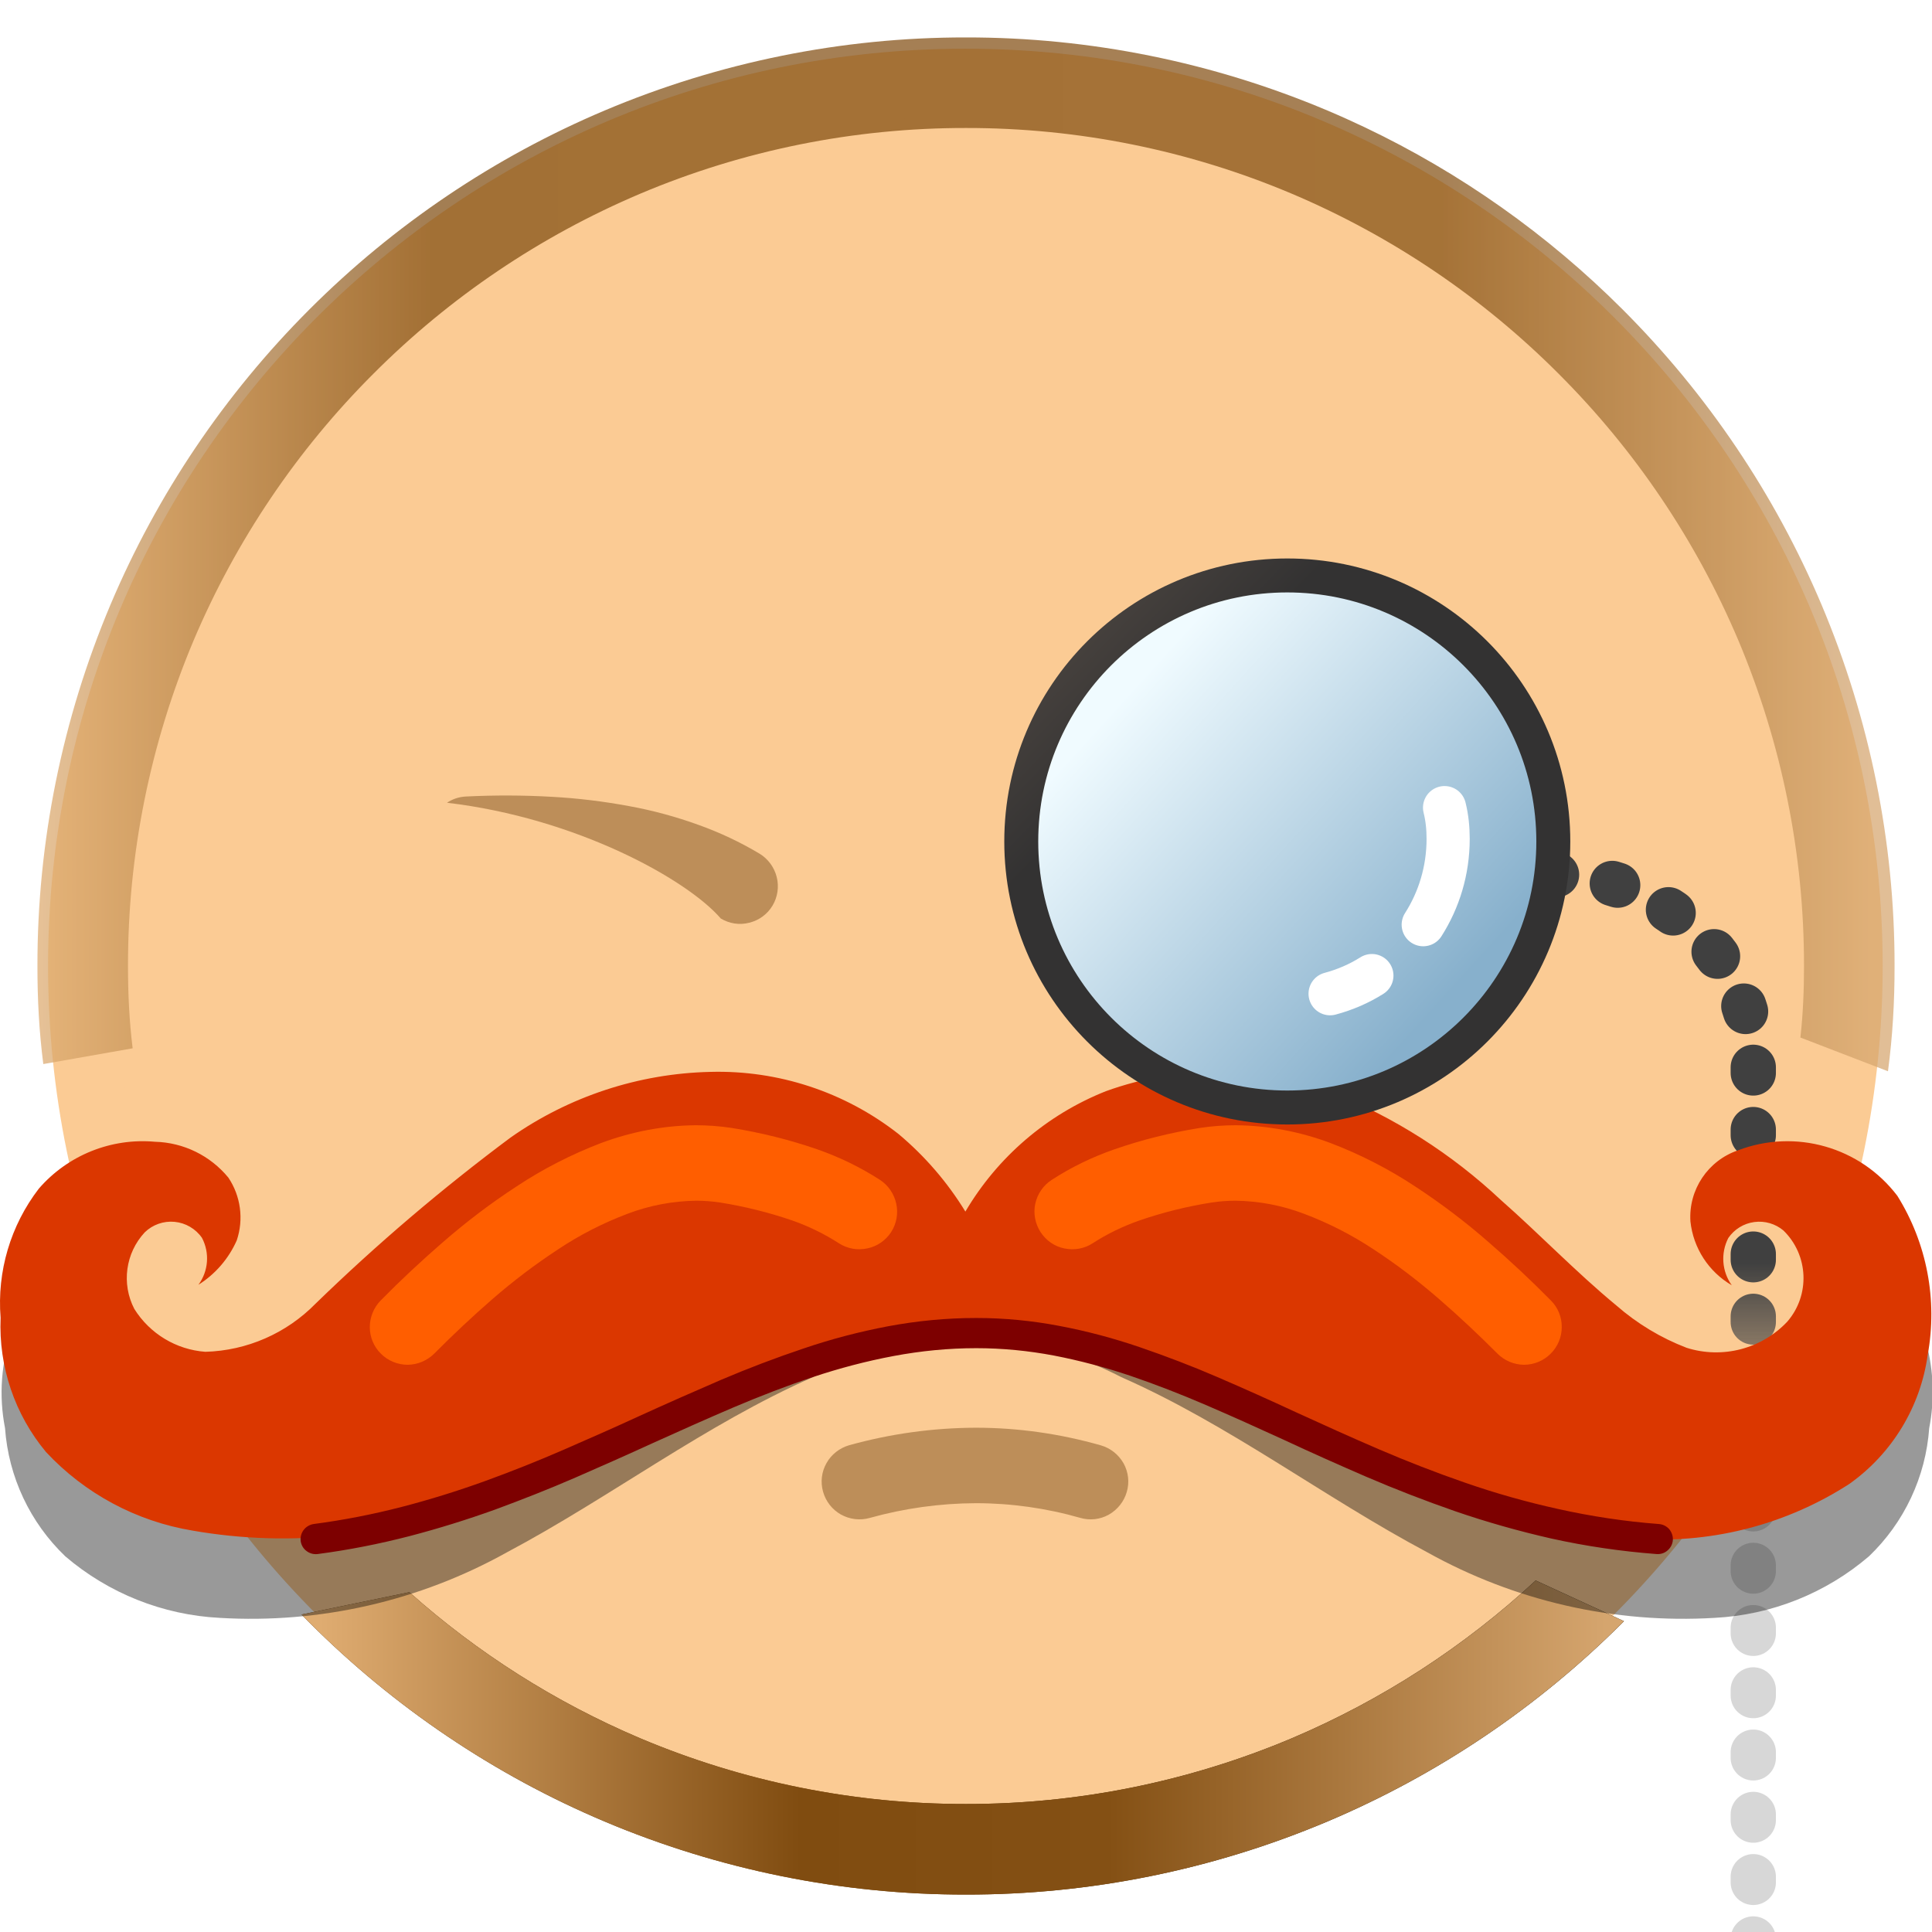
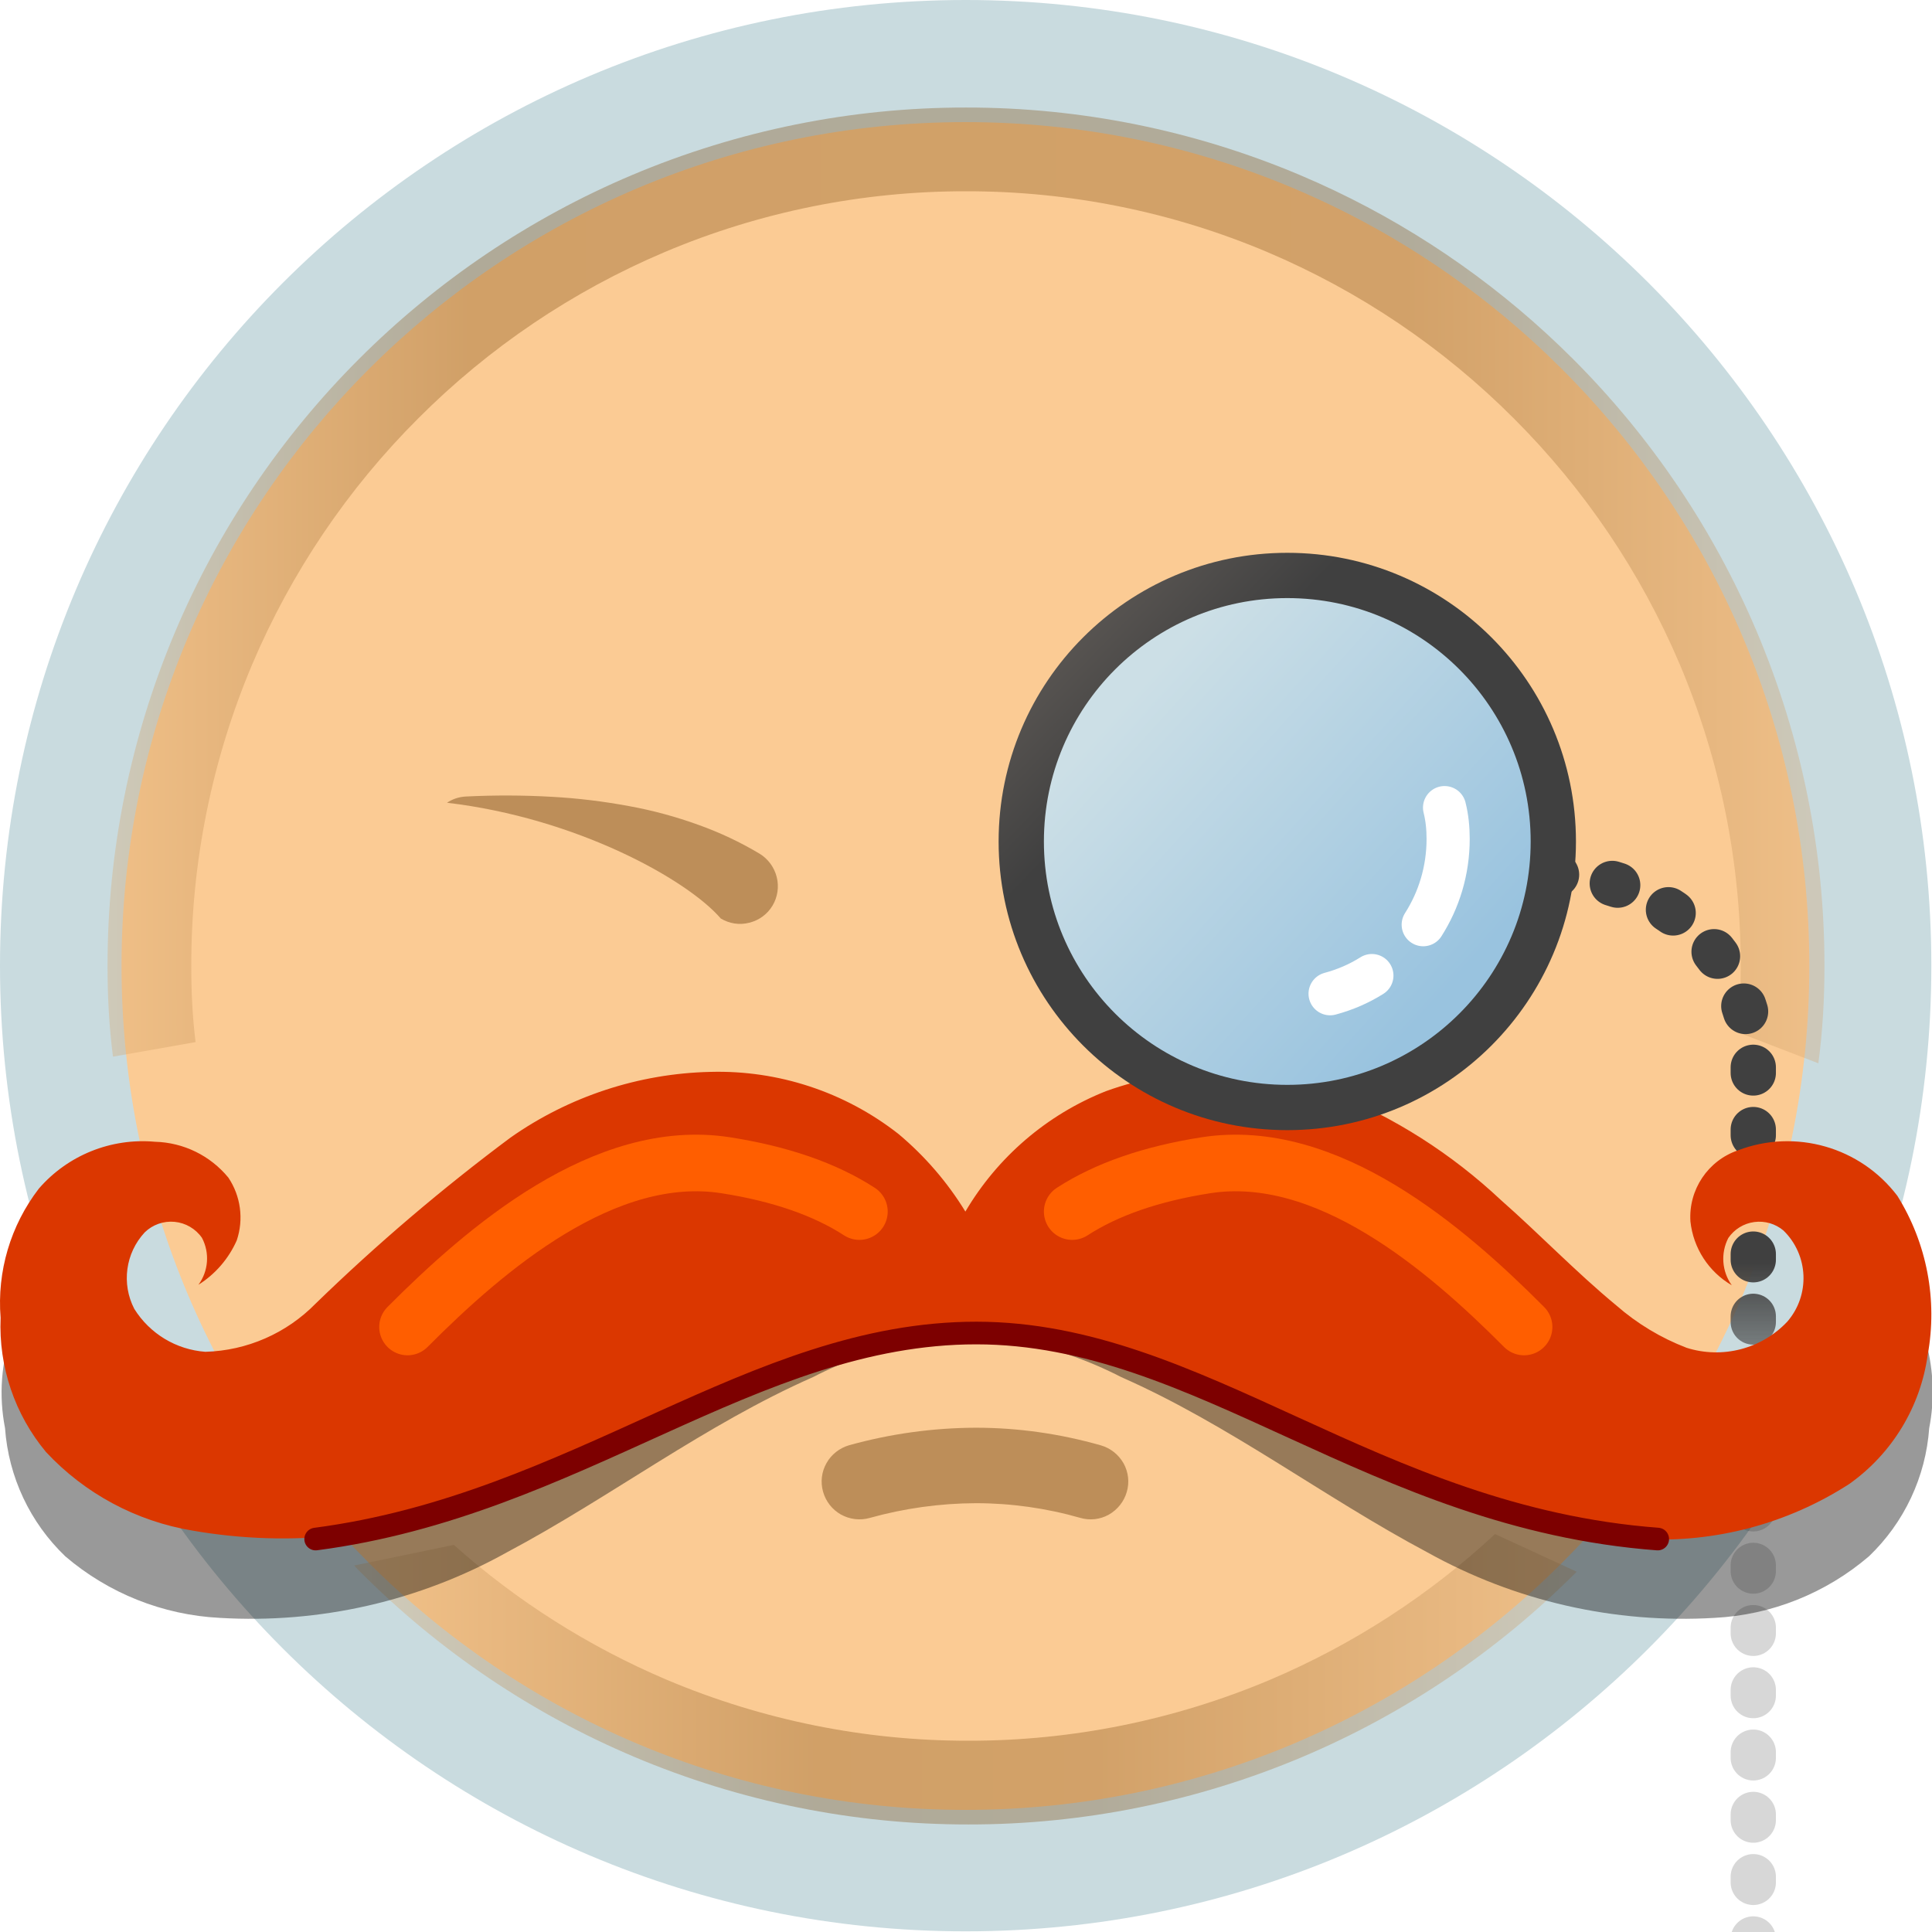
<svg xmlns="http://www.w3.org/2000/svg" style="isolation:isolate" viewBox="0 0 128 128" width="128pt" height="128pt">
  <defs>
-     <clipPath id="_clipPath_WN0OSZtsnP5TG8ZsBMysvvCdN7FNNRvJ">
+     <clipPath id="_clipPath_AbQ1rGN1ApiLgWWFjU77addI1BlDmgZ9">
      <rect width="128" height="128" />
    </clipPath>
  </defs>
-   <g clip-path="url(#_clipPath_WN0OSZtsnP5TG8ZsBMysvvCdN7FNNRvJ)">
-     <circle vector-effect="non-scaling-stroke" cx="63.958" cy="64" r="58.523" fill="rgb(251,203,148)" stroke-width="6" stroke="rgb(251,203,148)" stroke-linejoin="miter" stroke-linecap="square" stroke-miterlimit="3" />
-     <linearGradient id="_lgradient_0" x1="0" y1="0.5" x2="1" y2="0.5" gradientTransform="matrix(87.61,0,0,20.808,19.981,104.712)" gradientUnits="userSpaceOnUse">
-       <stop offset="18.261%" stop-opacity="1" style="stop-color:rgb(69,41,9)" />
-       <stop offset="34.348%" stop-opacity="1" style="stop-color:rgb(130,77,16)" />
-       <stop offset="100%" stop-opacity="1" style="stop-color:rgb(0,0,0)" />
-     </linearGradient>
-     <path d=" M 27.122 105.487 C 31.645 109.519 36.803 112.786 42.4 115.16 C 49.23 118.04 56.58 119.53 64 119.52 L 64 119.52 C 64 119.52 64 119.52 64 119.52 C 71.42 119.53 78.77 118.04 85.6 115.16 C 91.554 112.634 97.012 109.098 101.743 104.712 L 107.591 107.406 L 107.591 107.406 C 107.562 107.438 107.531 107.469 107.5 107.5 C 101.89 113.11 95.25 117.59 87.94 120.68 C 80.36 123.88 72.22 125.53 64 125.52 C 55.78 125.53 47.64 123.88 40.06 120.68 C 32.75 117.59 26.11 113.11 20.5 107.5 C 20.324 107.324 20.149 107.147 19.981 106.964 L 27.122 105.487 L 27.122 105.487 Z " fill="url(#_lgradient_0)" />
-     <linearGradient id="_lgradient_1" x1="0" y1="0.5" x2="1" y2="0.5" gradientTransform="matrix(87.61,0,0,20.808,19.981,104.712)" gradientUnits="userSpaceOnUse">
-       <stop offset="1.739%" stop-opacity="1" style="stop-color:rgb(223,172,113)" />
-       <stop offset="37.826%" stop-opacity="1" style="stop-color:rgb(128,76,16)" />
-       <stop offset="60.87%" stop-opacity="1" style="stop-color:rgb(132,80,20)" />
-       <stop offset="98.261%" stop-opacity="1" style="stop-color:rgb(213,165,110)" />
-     </linearGradient>
-     <path d=" M 27.122 105.487 C 31.645 109.519 36.803 112.786 42.4 115.16 C 49.23 118.04 56.58 119.53 64 119.52 L 64 119.52 C 64 119.52 64 119.52 64 119.52 C 71.42 119.53 78.77 118.04 85.6 115.16 C 91.554 112.634 97.012 109.098 101.743 104.712 L 107.591 107.406 L 107.591 107.406 C 107.562 107.438 107.531 107.469 107.5 107.5 C 101.89 113.11 95.25 117.59 87.94 120.68 C 80.36 123.88 72.22 125.53 64 125.52 C 55.78 125.53 47.64 123.88 40.06 120.68 C 32.75 117.59 26.11 113.11 20.5 107.5 C 20.324 107.324 20.149 107.147 19.981 106.964 L 27.122 105.487 L 27.122 105.487 Z " fill="url(#_lgradient_1)" />
-     <g opacity="0.72">
-       <linearGradient id="_lgradient_2" x1="-0.018" y1="0.5" x2="1" y2="0.5" gradientTransform="matrix(123.04,0,0,68.494,2.48,2.48)" gradientUnits="userSpaceOnUse">
+   <g clip-path="url(#_clipPath_AbQ1rGN1ApiLgWWFjU77addI1BlDmgZ9)">
+     <rect width="128" height="128" style="fill:rgb(49,49,49)" fill-opacity="0" />
+     <circle vector-effect="non-scaling-stroke" cx="63.978" cy="63.978" r="63.978" fill="rgb(201,219,223)" />
+     <circle vector-effect="non-scaling-stroke" cx="63.962" cy="64" r="53.66" fill="rgb(251,203,148)" stroke-width="6" stroke="rgb(251,203,148)" stroke-linejoin="miter" stroke-linecap="square" stroke-miterlimit="3" />
+     <g opacity="0.34">
+       <linearGradient id="_lgradient_10" x1="0" y1="0.5" x2="1" y2="0.5" gradientTransform="matrix(80.995,0,0,19.237,23.464,101.638)" gradientUnits="userSpaceOnUse">
+         <stop offset="1.739%" stop-opacity="1" style="stop-color:rgb(223,172,113)" />
+         <stop offset="37.826%" stop-opacity="1" style="stop-color:rgb(128,76,16)" />
+         <stop offset="60.87%" stop-opacity="1" style="stop-color:rgb(132,80,20)" />
+         <stop offset="98.261%" stop-opacity="1" style="stop-color:rgb(213,165,110)" />
+       </linearGradient>
+       <path d=" M 30.066 102.354 C 34.247 106.082 39.016 109.102 44.19 111.297 C 50.505 113.96 57.3 115.337 64.159 115.328 L 64.159 115.328 C 64.159 115.328 64.159 115.328 64.159 115.328 C 71.019 115.337 77.814 113.96 84.129 111.297 C 89.633 108.962 94.679 105.693 99.052 101.638 L 104.459 104.129 L 104.459 104.129 C 104.432 104.159 104.403 104.187 104.375 104.216 C 99.189 109.402 93.05 113.544 86.292 116.4 C 79.284 119.359 71.759 120.884 64.159 120.875 C 56.56 120.884 49.035 119.359 42.027 116.4 C 35.269 113.544 29.13 109.402 23.944 104.216 C 23.781 104.053 23.619 103.889 23.464 103.72 L 30.066 102.354 L 30.066 102.354 Z " fill="url(#_lgradient_10)" />
+     </g>
+     <g opacity="0.34">
+       <linearGradient id="_lgradient_11" x1="-0.018" y1="0.5" x2="1" y2="0.5" gradientTransform="matrix(113.75,0,0,63.322,7.125,7.125)" gradientUnits="userSpaceOnUse">
        <stop offset="1.739%" stop-opacity="1" style="stop-color:rgb(223,172,113)" />
        <stop offset="22.909%" stop-opacity="1" style="stop-color:rgb(128,76,16)" />
        <stop offset="75.737%" stop-opacity="1" style="stop-color:rgb(132,80,20)" />
        <stop offset="98.261%" stop-opacity="1" style="stop-color:rgb(213,165,110)" />
      </linearGradient>
-       <path d=" M 125.083 70.974 C 125.392 68.667 125.523 66.336 125.52 64 C 125.53 55.78 123.88 47.64 120.68 40.06 C 117.59 32.75 113.11 26.11 107.5 20.5 C 102.533 15.533 96.759 11.452 90.427 8.437 C 89.607 8.047 88.778 7.674 87.94 7.32 C 80.36 4.12 72.22 2.47 64 2.48 C 55.78 2.47 47.64 4.12 40.06 7.32 C 32.75 10.41 26.11 14.89 20.5 20.5 C 14.89 26.11 10.41 32.75 7.32 40.06 C 4.12 47.64 2.47 55.78 2.48 64 C 2.477 66.176 2.591 68.347 2.869 70.497 L 8.788 69.453 C 8.565 67.648 8.478 65.826 8.48 64 C 8.47 56.58 9.96 49.23 12.84 42.4 C 15.64 35.8 19.68 29.81 24.75 24.75 C 29.81 19.68 35.8 15.64 42.4 12.84 C 49.23 9.95 56.58 8.47 64 8.48 C 71.42 8.47 78.77 9.95 85.6 12.84 C 92.2 15.64 98.19 19.68 103.25 24.75 C 108.32 29.81 112.36 35.8 115.16 42.4 C 118.04 49.23 119.53 56.58 119.52 64 C 119.52 64 119.52 64 119.52 64 L 119.52 64 L 119.52 64 C 119.522 65.586 119.456 67.169 119.282 68.739 L 125.083 70.974 L 125.083 70.974 Z  M 125.52 64 C 125.52 64 125.52 64 125.52 64 L 125.52 64 L 125.52 64 Z " fill-rule="evenodd" fill="url(#_lgradient_2)" />
+       <path d=" M 120.471 70.447 C 120.756 68.314 120.878 66.16 120.875 64 C 120.884 56.401 119.359 48.875 116.4 41.868 C 113.544 35.11 109.402 28.971 104.216 23.784 C 99.624 19.193 94.285 15.42 88.431 12.632 C 87.674 12.271 86.907 11.927 86.132 11.6 C 79.125 8.641 71.599 7.116 64 7.125 C 56.401 7.116 48.875 8.641 41.868 11.6 C 35.11 14.456 28.971 18.598 23.784 23.784 C 18.598 28.971 14.456 35.11 11.6 41.868 C 8.641 48.875 7.116 56.401 7.125 64 C 7.123 66.012 7.228 68.019 7.485 70.007 L 12.957 69.041 C 12.751 67.372 12.67 65.688 12.672 64 C 12.663 57.14 14.04 50.345 16.703 44.031 C 19.291 37.929 23.026 32.392 27.714 27.714 C 32.392 23.026 37.929 19.291 44.031 16.703 C 50.345 14.031 57.14 12.663 64 12.672 C 70.86 12.663 77.655 14.031 83.969 16.703 C 90.071 19.291 95.608 23.026 100.286 27.714 C 104.974 32.392 108.709 37.929 111.297 44.031 C 113.96 50.345 115.337 57.14 115.328 64 C 115.328 64 115.328 64 115.328 64 L 115.328 64 L 115.328 64 C 115.33 65.466 115.269 66.93 115.108 68.381 L 120.471 70.447 L 120.471 70.447 Z  M 120.875 64 C 120.875 64 120.875 64 120.875 64 L 120.875 64 L 120.875 64 Z " fill-rule="evenodd" fill="url(#_lgradient_11)" />
    </g>
    <path d=" M 125.52 64 M 64 119.52 M 64 125.52 M 64 125.52 M 64 125.52 M 64 125.52 M 64 119.52" fill-rule="evenodd" fill="rgb(130,77,16)" />
-     <linearGradient id="_lgradient_3" x1="1" y1="0.979" x2="1" y2="0.755">
+     <linearGradient id="_lgradient_12" x1="1" y1="0.979" x2="1" y2="0.755">
      <stop offset="0%" stop-opacity="0.24" style="stop-color:rgb(87,87,87)" />
      <stop offset="100%" stop-opacity="1" style="stop-color:rgb(64,64,64)" />
    </linearGradient>
-     <path d=" M 102.75 57.943 L 102.75 57.943 C 110.15 57.943 116.159 63.541 116.159 70.437 L 116.159 129" fill="none" vector-effect="non-scaling-stroke" stroke-width="4" stroke-dasharray="0.5,5" stroke="url(#_lgradient_3)" stroke-linejoin="miter" stroke-linecap="round" stroke-miterlimit="3" />
+     <path d=" M 102.75 57.943 L 102.75 57.943 C 110.15 57.943 116.159 63.541 116.159 70.437 L 116.159 129" fill="none" vector-effect="non-scaling-stroke" stroke-width="4" stroke-dasharray="0.5,5" stroke="url(#_lgradient_12)" stroke-linejoin="miter" stroke-linecap="round" stroke-miterlimit="3" />
    <g opacity="0.4">
      <path d=" M 8.336 91.041 C 8.418 91.737 8.659 92.42 9.067 93.03 C 10.273 94.549 12.132 95.401 14.07 95.323 C 16.801 94.933 19.273 93.499 20.967 91.322 C 24.556 86.945 28.426 82.807 32.553 78.934 C 36.105 75.782 40.512 73.757 45.217 73.114 C 49.678 72.483 54.219 73.429 58.057 75.788 C 59.96 77.044 61.646 78.601 63.048 80.399 L 63.958 88.399 L 63.958 88.399 C 62.849 88.531 61.74 88.658 60.642 88.861 C 58.284 89.335 56.002 90.135 53.864 91.236 C 46.705 94.39 40.451 99.196 33.587 102.844 C 27.788 106.077 21.184 107.584 14.556 107.188 C 10.791 106.996 7.194 105.563 4.328 103.113 C 1.988 100.875 0.564 97.846 0.333 94.616 C -0.088 92.458 0.074 90.242 0.81 88.201 L 8.336 91.041 L 8.336 91.041 Z " fill="rgb(0,0,0)" />
    </g>
    <g opacity="0.4">
      <path d=" M 127.637 89.038 C 128.108 90.846 128.179 92.752 127.815 94.616 C 127.585 97.846 126.161 100.875 123.82 103.113 C 120.954 105.563 117.358 106.996 113.592 107.188 C 106.964 107.584 100.361 106.077 94.561 102.844 C 87.698 99.196 81.444 94.39 74.285 91.236 C 72.146 90.135 69.865 89.335 67.506 88.861 C 66.408 88.658 65.299 88.531 64.19 88.399 L 64.19 88.399 L 65.101 80.399 C 66.503 78.601 68.188 77.044 70.092 75.788 C 73.93 73.429 78.471 72.483 82.932 73.114 C 87.636 73.757 92.044 75.782 95.596 78.934 C 99.722 82.807 103.593 86.945 107.181 91.322 C 108.875 93.499 111.348 94.933 114.078 95.323 C 116.016 95.401 117.875 94.549 119.081 93.03 C 119.765 92.008 119.982 90.777 119.731 89.627 L 127.637 89.038 L 127.637 89.038 Z " fill="rgb(0,0,0)" />
    </g>
    <path d=" M 47.066 71.015 C 51.569 70.893 55.974 72.346 59.521 75.124 C 61.27 76.587 62.769 78.325 63.959 80.27 C 66.091 76.652 69.366 73.845 73.268 72.294 C 78.121 70.539 83.44 70.57 88.271 72.38 C 92.399 74.037 96.182 76.45 99.425 79.494 C 102.019 81.777 104.42 84.288 107.091 86.493 C 108.465 87.694 110.04 88.643 111.744 89.296 C 114.114 90.045 116.703 89.373 118.41 87.566 C 119.938 85.804 119.828 83.155 118.159 81.525 C 117.622 81.073 116.919 80.869 116.223 80.963 C 115.527 81.057 114.904 81.44 114.506 82.019 C 113.988 83.023 114.076 84.232 114.734 85.151 C 113.201 84.257 112.184 82.688 111.995 80.923 C 111.862 78.82 113.155 76.889 115.15 76.211 C 118.948 74.761 123.248 75.99 125.706 79.229 C 127.663 82.369 128.379 86.126 127.715 89.767 C 127.236 93.209 125.358 96.302 122.523 98.314 C 118.438 100.951 113.623 102.23 108.767 101.966 C 104.169 101.809 99.636 100.835 95.38 99.09 C 88.267 96.232 81.61 92.278 74.264 89.995 C 71.713 89.282 69.121 88.728 66.502 88.337 C 64.539 88.369 62.571 88.269 60.612 88.406 C 58.215 88.61 55.858 89.147 53.609 89.999 C 46.139 92.323 39.382 96.391 32.15 99.24 C 26.022 101.797 19.291 102.548 12.75 101.405 C 9.03 100.788 5.619 98.958 3.048 96.2 C 0.975 93.711 -0.097 90.541 0.039 87.306 C -0.205 84.238 0.698 81.19 2.573 78.75 C 4.491 76.536 7.358 75.38 10.275 75.645 C 12.161 75.695 13.932 76.562 15.129 78.019 C 15.95 79.244 16.156 80.781 15.686 82.178 C 15.151 83.389 14.267 84.413 13.147 85.119 C 13.814 84.213 13.905 83.005 13.38 82.009 C 12.961 81.407 12.297 81.019 11.567 80.95 C 10.836 80.88 10.111 81.136 9.586 81.649 C 8.312 83.024 8.036 85.051 8.897 86.717 C 9.923 88.362 11.674 89.419 13.608 89.561 C 16.365 89.482 18.984 88.336 20.913 86.365 C 24.974 82.422 29.287 78.748 33.825 75.366 C 37.711 72.637 42.319 71.122 47.066 71.015 Z " fill="rgb(219,55,0)" />
-     <path d=" M 72.39 82.37 C 71.84 82.73 71.16 82.85 70.51 82.71 C 69.86 82.58 69.3 82.18 68.94 81.63 C 68.58 81.07 68.45 80.39 68.59 79.75 C 68.73 79.1 69.12 78.53 69.68 78.17 C 70.97 77.33 72.36 76.66 73.82 76.15 C 75.66 75.51 77.56 75.04 79.49 74.73 C 80.28 74.61 81.08 74.55 81.88 74.55 C 84.02 74.57 86.15 74.98 88.15 75.73 C 90.12 76.48 91.99 77.44 93.75 78.6 C 95.46 79.72 97.1 80.96 98.64 82.31 C 100.06 83.54 101.43 84.82 102.75 86.16 C 103.22 86.63 103.48 87.27 103.47 87.93 C 103.47 88.59 103.2 89.23 102.73 89.69 C 102.26 90.16 101.62 90.42 100.96 90.42 C 100.3 90.41 99.66 90.14 99.2 89.67 C 97.96 88.43 96.69 87.23 95.36 86.08 C 93.98 84.88 92.53 83.77 91 82.77 C 89.55 81.81 88 81.02 86.38 80.41 C 84.93 79.86 83.4 79.57 81.85 79.55 C 81.32 79.55 80.79 79.59 80.27 79.67 C 78.63 79.93 77.02 80.33 75.46 80.87 C 74.38 81.25 73.35 81.75 72.39 82.37 Z " fill="rgb(255,94,0)" />
-     <linearGradient id="_lgradient_4" x1="0.214" y1="0.191" x2="0.841" y2="0.761" gradientTransform="matrix(35.25,0,0,35.25,67.661,38.125)" gradientUnits="userSpaceOnUse">
-       <stop offset="1.304%" stop-opacity="1" style="stop-color:rgb(240,251,255)" />
-       <stop offset="98.696%" stop-opacity="1" style="stop-color:rgb(135,176,204)" />
+     <path d=" M 71.036 80.27 Q 74.462 78.053 79.88 77.203 C 87.896 75.945 95.771 82.688 100.974 87.916" fill="none" vector-effect="non-scaling-stroke" stroke-width="5" stroke="rgb(255,94,0)" stroke-linejoin="miter" stroke-linecap="round" stroke-miterlimit="3" />
+     <linearGradient id="_lgradient_13" x1="0.214" y1="0.191" x2="0.841" y2="0.761" gradientTransform="matrix(35.25,0,0,35.25,67.661,38.125)" gradientUnits="userSpaceOnUse">
+       <stop offset="2.174%" stop-opacity="1" style="stop-color:rgb(204,223,230)" />
+       <stop offset="97.826%" stop-opacity="1" style="stop-color:rgb(153,195,223)" />
    </linearGradient>
-     <linearGradient id="_lgradient_5" x1="0.123" y1="0.167" x2="0.875" y2="0.897">
-       <stop offset="0.87%" stop-opacity="1" style="stop-color:rgb(115,100,88)" />
-       <stop offset="98.261%" stop-opacity="1" style="stop-color:rgb(51,50,50)" />
+     <linearGradient id="_lgradient_14" x1="0.123" y1="0.167" x2="0.875" y2="0.897">
+       <stop offset="3.043%" stop-opacity="1" style="stop-color:rgb(136,125,116)" />
+       <stop offset="100%" stop-opacity="1" style="stop-color:rgb(64,64,64)" />
    </linearGradient>
-     <circle vector-effect="non-scaling-stroke" cx="85.286" cy="55.75" r="17.625" fill="url(#_lgradient_4)" stroke-width="3" stroke="url(#_lgradient_5)" stroke-linejoin="miter" stroke-linecap="square" stroke-miterlimit="3" />
+     <circle vector-effect="non-scaling-stroke" cx="85.286" cy="55.75" r="17.625" fill="url(#_lgradient_13)" stroke-width="4" stroke="url(#_lgradient_14)" stroke-linejoin="miter" stroke-linecap="square" stroke-miterlimit="3" />
    <path d=" M 90.891 64.634 C 90.041 65.171 89.107 65.573 88.122 65.837" fill="none" vector-effect="non-scaling-stroke" stroke-width="3.812" stroke="rgb(255,255,255)" stroke-linejoin="miter" stroke-linecap="round" stroke-miterlimit="3" />
    <path d=" M 95.706 53.507 C 95.873 54.168 95.943 54.865 95.943 55.578 C 95.943 57.67 95.34 59.622 94.292 61.263" fill="none" vector-effect="non-scaling-stroke" stroke-width="3.812" stroke="rgb(255,255,255)" stroke-linejoin="miter" stroke-linecap="round" stroke-miterlimit="3" />
    <path d=" M 57.61 100.57 C 56.97 100.75 56.29 100.66 55.71 100.34 C 55.13 100.01 54.71 99.47 54.53 98.83 C 54.35 98.19 54.43 97.51 54.76 96.93 C 55.08 96.36 55.63 95.93 56.26 95.75 C 58.99 94.99 61.81 94.6 64.65 94.59 C 67.45 94.59 70.24 94.99 72.94 95.76 C 73.57 95.94 74.11 96.37 74.44 96.95 C 74.76 97.53 74.84 98.21 74.65 98.85 C 74.47 99.48 74.04 100.02 73.46 100.35 C 72.89 100.67 72.2 100.75 71.56 100.56 C 69.32 99.92 66.99 99.59 64.65 99.59 C 62.27 99.6 59.9 99.93 57.61 100.57 Z " fill="rgb(189,142,89)" />
    <path d=" M 29.614 53.184 C 29.98 52.937 30.413 52.793 30.868 52.771 C 32.759 52.677 34.66 52.683 36.553 52.79 C 38.283 52.885 39.995 53.092 41.699 53.411 C 43.259 53.695 44.793 54.113 46.29 54.655 C 47.692 55.157 49.048 55.795 50.328 56.562 C 50.888 56.904 51.3 57.463 51.461 58.11 C 51.62 58.746 51.523 59.43 51.182 60 C 50.841 60.57 50.291 60.972 49.645 61.132 C 48.999 61.302 48.324 61.194 47.754 60.854 L 47.754 60.854 C 45.526 58.263 38.189 54.19 29.614 53.184 Z " fill="rgb(189,142,89)" />
-     <path d=" M 28.78 89.67 C 28.31 90.14 27.68 90.41 27.01 90.42 C 26.35 90.42 25.71 90.16 25.24 89.69 C 24.77 89.23 24.5 88.59 24.5 87.93 C 24.5 87.27 24.76 86.63 25.22 86.16 C 26.54 84.82 27.91 83.54 29.33 82.31 C 30.88 80.96 32.51 79.72 34.23 78.6 C 35.98 77.44 37.86 76.48 39.82 75.73 C 41.83 74.98 43.95 74.57 46.09 74.55 C 46.89 74.55 47.69 74.61 48.48 74.73 C 50.41 75.04 52.31 75.51 54.16 76.15 C 55.61 76.66 57 77.33 58.3 78.17 C 58.85 78.53 59.24 79.1 59.38 79.75 C 59.52 80.39 59.4 81.07 59.04 81.63 C 58.68 82.18 58.11 82.58 57.46 82.71 C 56.81 82.85 56.14 82.73 55.58 82.37 C 54.62 81.75 53.59 81.25 52.52 80.87 C 50.95 80.33 49.34 79.93 47.71 79.67 C 47.18 79.59 46.66 79.55 46.13 79.55 C 44.58 79.57 43.04 79.86 41.59 80.41 C 39.97 81.02 38.42 81.81 36.98 82.77 C 35.45 83.77 33.99 84.88 32.61 86.08 C 31.29 87.23 30.01 88.43 28.78 89.67 Z " fill="rgb(255,94,0)" />
-     <path d=" M 64.68 89.32 C 64.68 89.32 64.68 89.32 64.68 89.32 L 64.68 89.32 L 64.68 89.32 C 64.68 89.32 64.68 89.32 64.68 89.32 C 62.84 89.32 61.01 89.5 59.2 89.84 C 57.39 90.18 55.61 90.65 53.87 91.23 C 52.08 91.83 50.32 92.51 48.58 93.25 C 46.78 94.02 44.99 94.82 43.2 95.63 C 41.52 96.4 39.83 97.15 38.13 97.89 C 36.38 98.65 34.6 99.35 32.81 100.01 C 30.95 100.68 29.05 101.27 27.14 101.77 C 25.13 102.29 23.1 102.69 21.04 102.96 C 20.78 102.99 20.52 102.92 20.31 102.76 C 20.09 102.6 19.96 102.36 19.92 102.1 C 19.89 101.83 19.96 101.57 20.12 101.36 C 20.28 101.15 20.52 101.01 20.78 100.97 C 22.76 100.71 24.71 100.33 26.64 99.83 C 28.49 99.35 30.32 98.78 32.12 98.13 C 33.88 97.49 35.62 96.8 37.34 96.05 C 39.02 95.32 40.7 94.58 42.37 93.81 C 44.17 92.99 45.98 92.19 47.79 91.41 C 49.58 90.65 51.39 89.96 53.24 89.34 C 55.06 88.72 56.93 88.23 58.83 87.87 C 60.75 87.51 62.71 87.32 64.68 87.32 C 64.68 87.32 64.68 87.32 64.68 87.32 L 64.68 87.32 C 64.68 87.32 64.68 87.32 64.68 87.32 C 66.54 87.32 68.39 87.5 70.21 87.85 C 72.01 88.19 73.77 88.66 75.5 89.25 C 77.25 89.85 78.98 90.51 80.67 91.24 C 82.41 91.99 84.13 92.76 85.85 93.56 C 87.66 94.39 89.48 95.21 91.31 96 C 93.2 96.81 95.12 97.56 97.06 98.23 C 99.07 98.93 101.13 99.51 103.21 99.97 C 105.41 100.46 107.65 100.8 109.9 100.97 C 110.17 100.99 110.41 101.11 110.59 101.31 C 110.76 101.52 110.85 101.78 110.83 102.04 C 110.81 102.31 110.68 102.55 110.48 102.72 C 110.28 102.9 110.02 102.98 109.75 102.96 C 107.4 102.78 105.07 102.44 102.77 101.93 C 100.62 101.44 98.49 100.84 96.4 100.12 C 94.42 99.43 92.45 98.67 90.52 97.84 C 88.67 97.04 86.83 96.22 85.01 95.37 C 83.31 94.59 81.6 93.82 79.88 93.08 C 78.23 92.37 76.56 91.72 74.86 91.14 C 73.22 90.59 71.54 90.14 69.83 89.81 C 68.14 89.49 66.41 89.32 64.68 89.32 Z " fill="rgb(125,0,0)" />
+     <path d=" M 56.938 80.27 Q 53.512 78.053 48.094 77.203 C 40.078 75.945 32.203 82.688 27 87.916" fill="none" vector-effect="non-scaling-stroke" stroke-width="5" stroke="rgb(255,94,0)" stroke-linejoin="miter" stroke-linecap="round" stroke-miterlimit="3" />
+     <path d=" M 20.913 101.966 C 38.25 99.703 49.861 88.315 64.681 88.316 C 79.502 88.317 90.984 100.547 109.828 101.966" fill="none" vector-effect="non-scaling-stroke" stroke-width="2" stroke="rgb(125,0,0)" stroke-linejoin="miter" stroke-linecap="round" stroke-miterlimit="3" />
  </g>
</svg>
